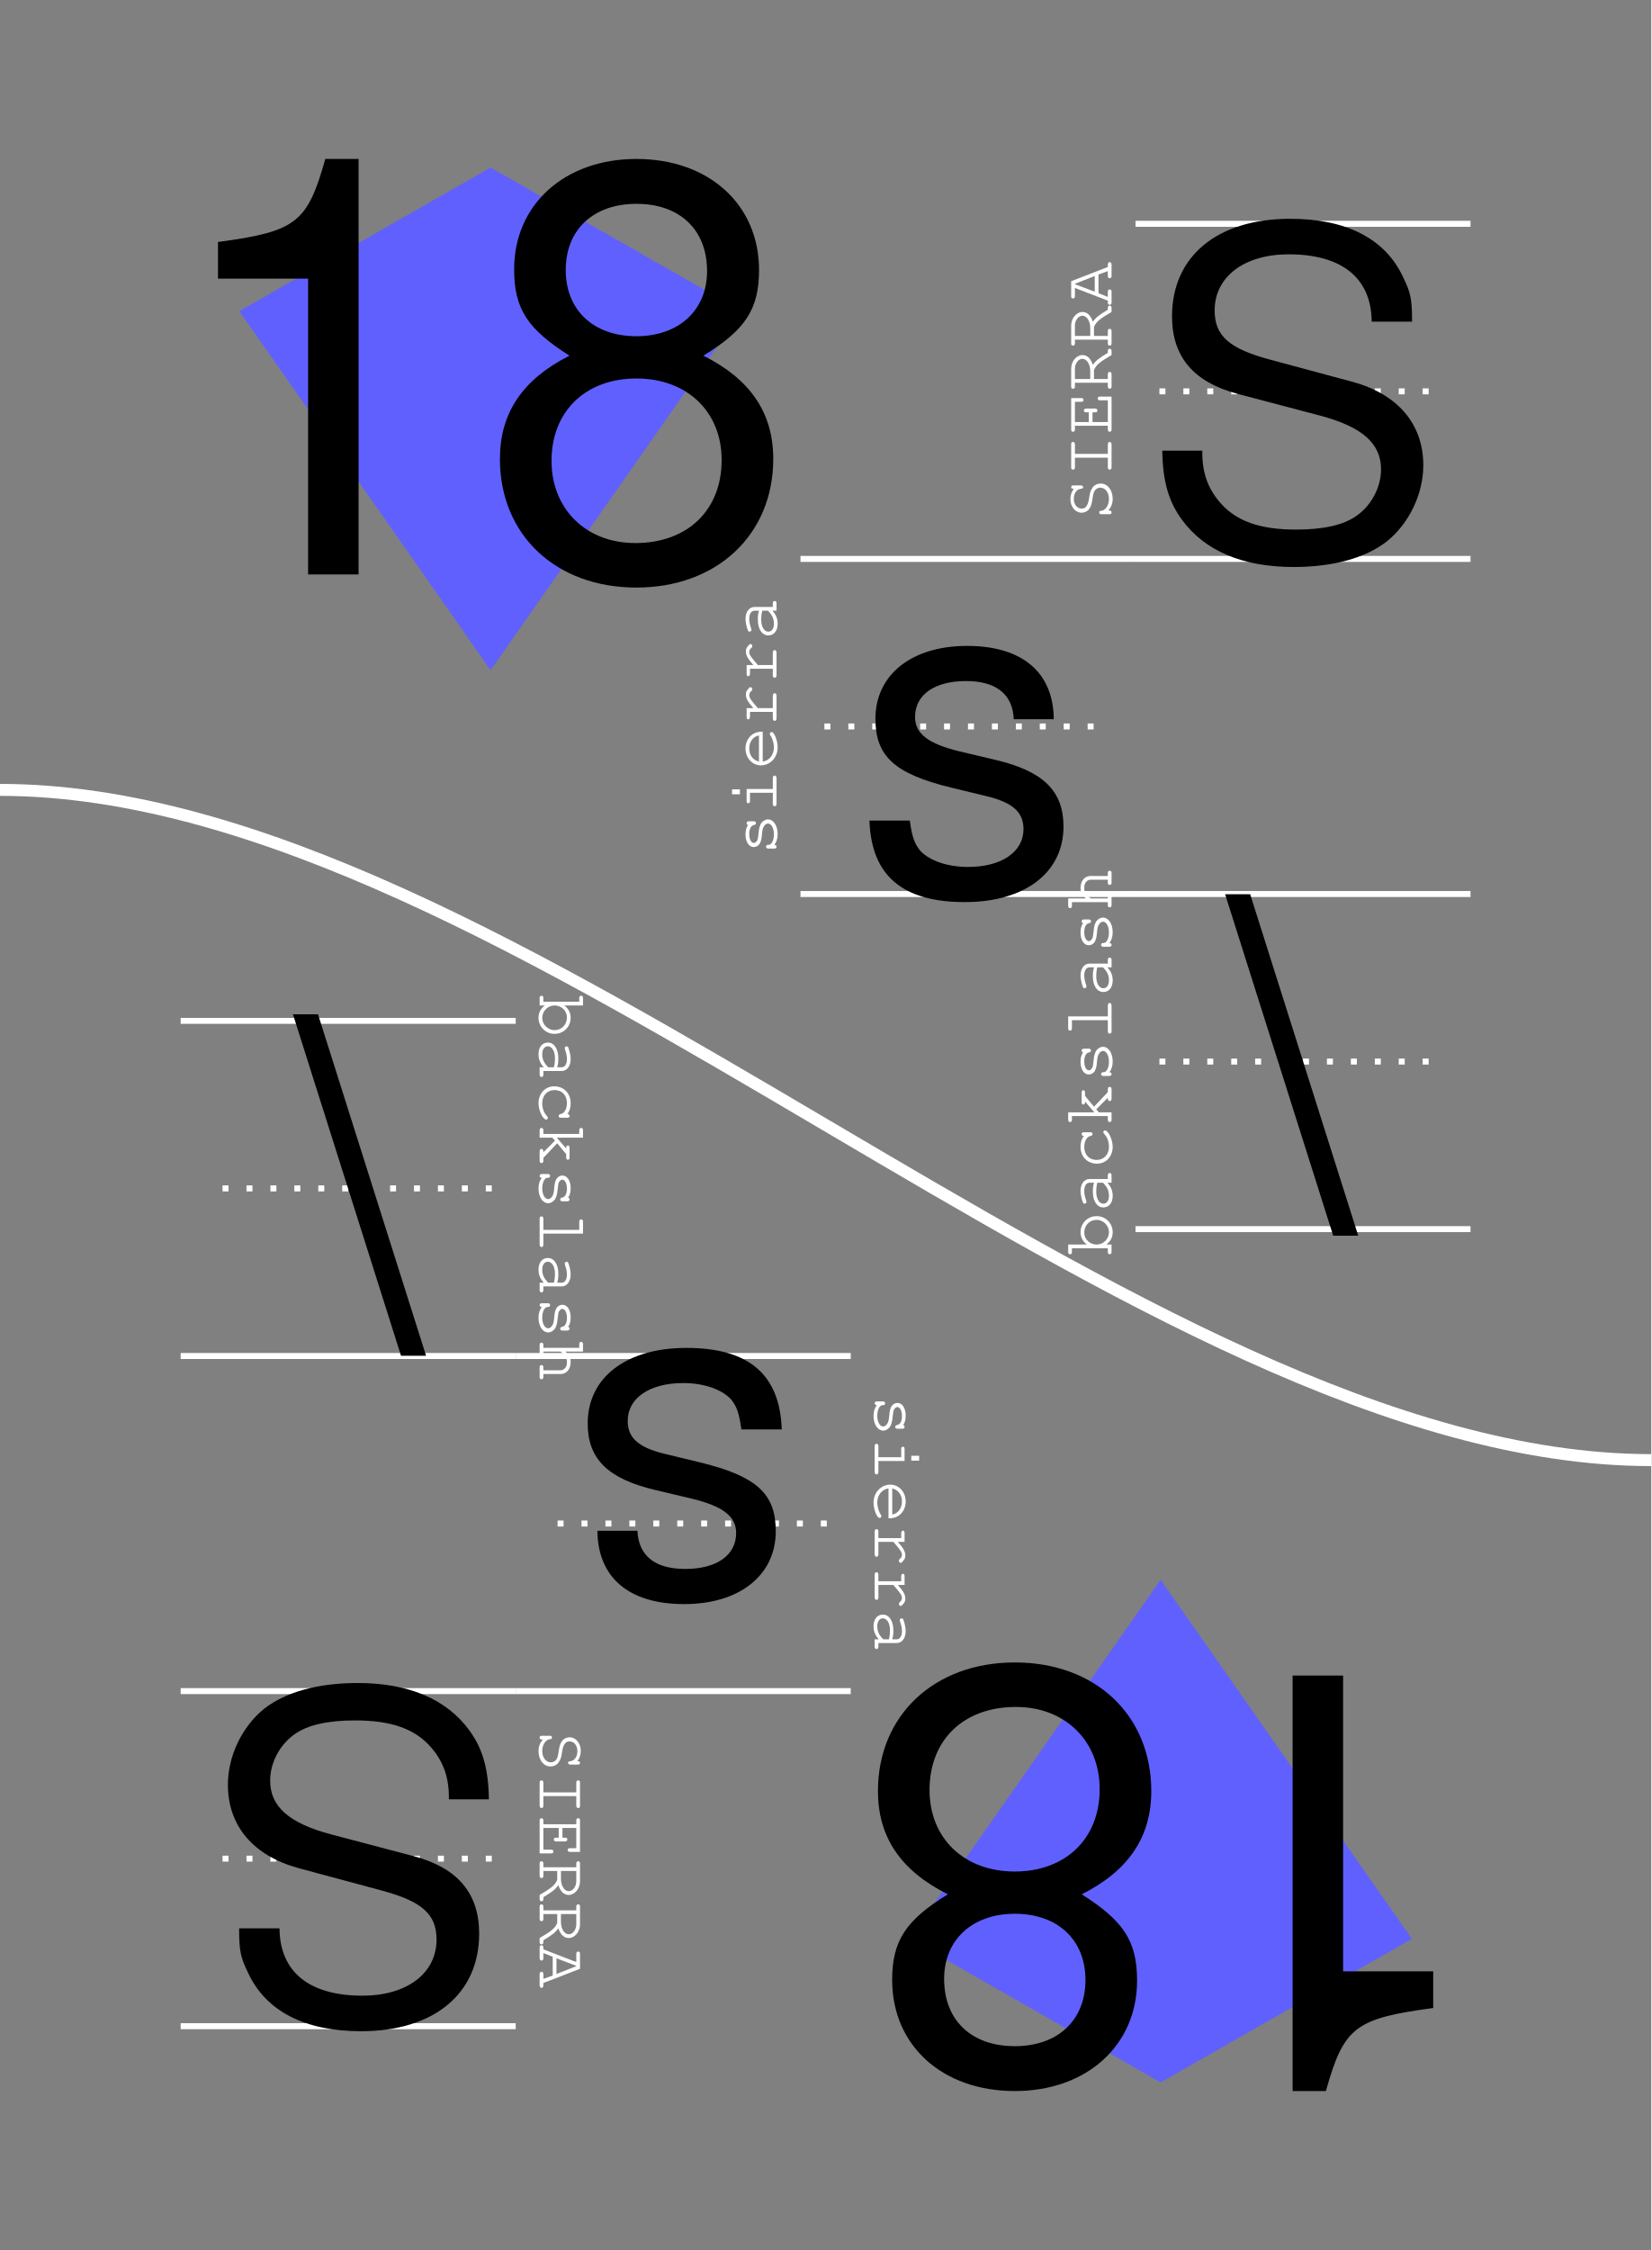
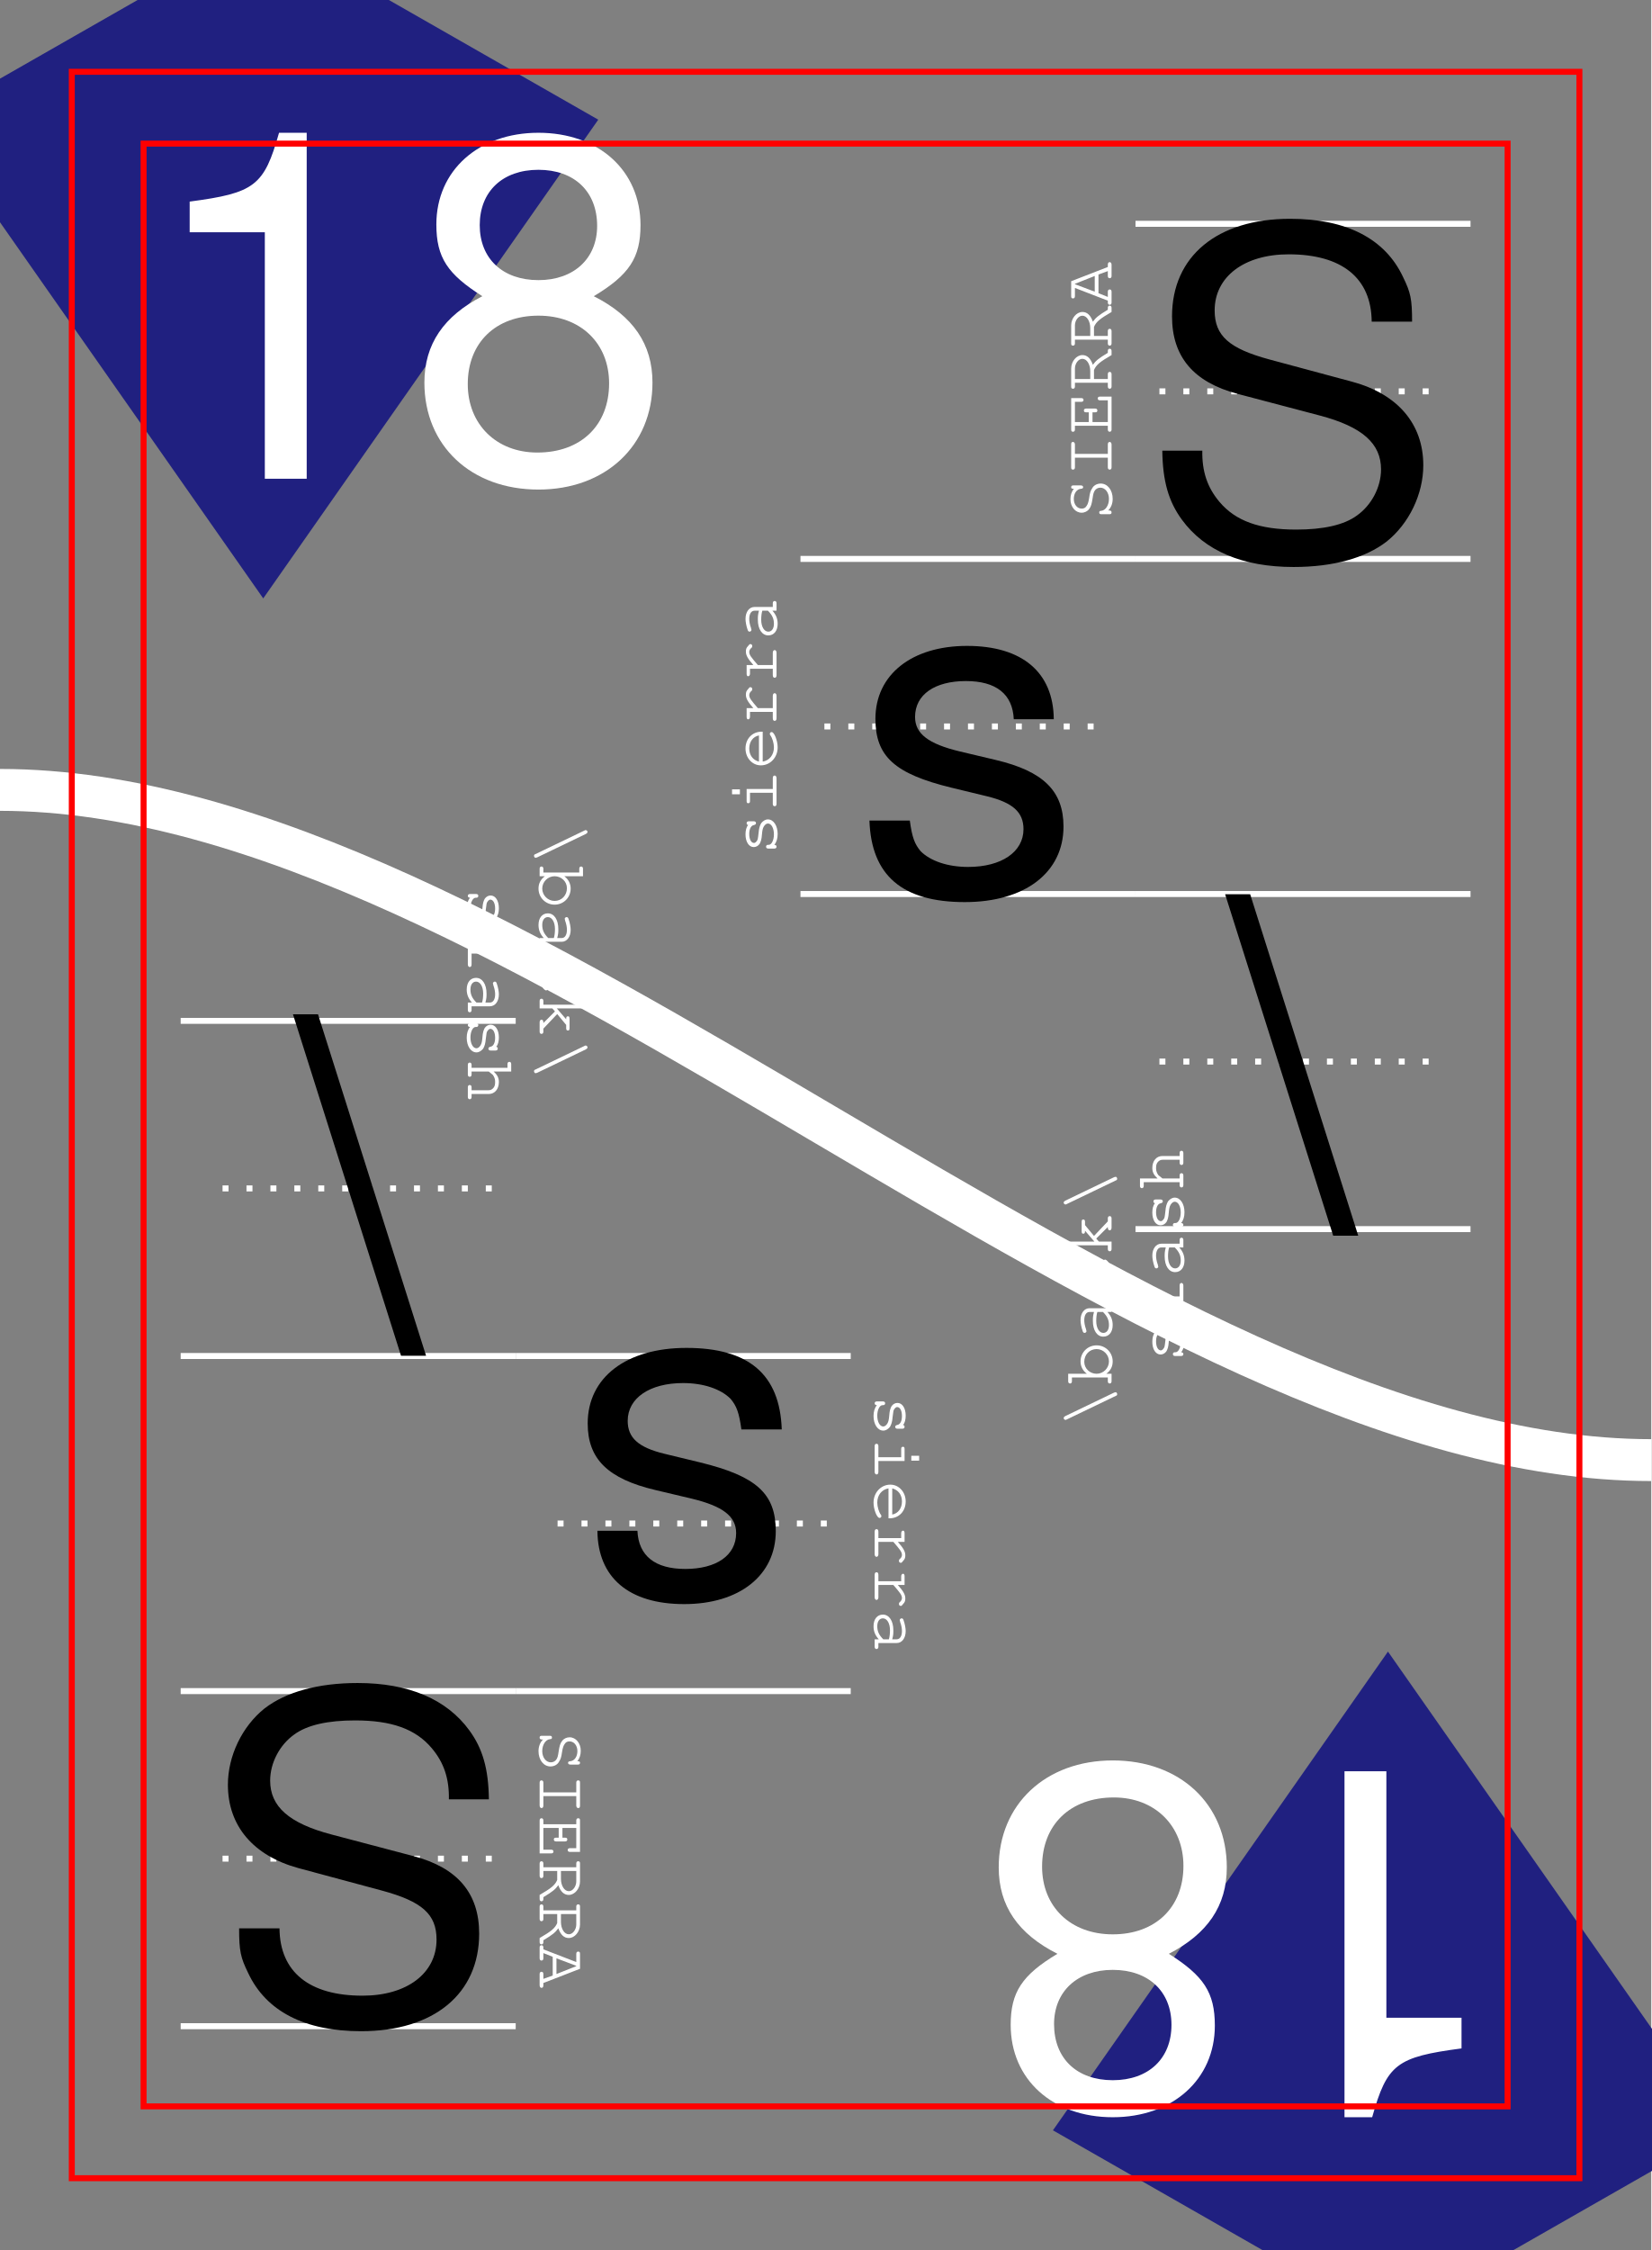
<svg xmlns="http://www.w3.org/2000/svg" xmlns:xlink="http://www.w3.org/1999/xlink" width="69mm" height="94mm" viewBox="-3 -3 69 94" version="1.1" id="card-18">
  <style>
    text { font-family:Helvetica; font-size:19.04px; line-height:1; fill:#000000;fill-opacity:1;stroke:none; }
   
   g.emoji path, g.emoji ellipse, g.emoji circle  { fill:none;stroke:#000000;stroke-width:1.0;stroke-linecap:round;stroke-miterlimit:4;stroke-dasharray:none;stroke-opacity:1 }
   g#card-18-formats-dark text { font-size:7px;fill:#ffffff; }
   g#card-18-thumb-up text, g#card-18-thumb-down text { font-size:7px; }
   path  { fill:none;stroke:#000000;stroke-width:1.0;stroke-linecap:butt;stroke-linejoin:miter;stroke-opacity:1; }
   path.suit { stroke:none; }
   g#card-18-border path  { fill:#808080;fill-opacity:1;stroke:#000000;stroke-width:1.5;stroke-opacity:1;stroke-miterlimit:4;stroke-dasharray:none; }
   g#card-18-lines path { fill:none;stroke:#ffffff;stroke-width:0.25;stroke-linecap:butt;stroke-linejoin:miter;stroke-miterlimit:4;stroke-dasharray:none;stroke-dashoffset:0;stroke-opacity:1 }
   g#card-18-lines-dark path { fill:none;stroke:#000000;stroke-width:0.5;stroke-linecap:butt;stroke-linejoin:miter;stroke-miterlimit:4;stroke-dasharray:none;stroke-dashoffset:0;stroke-opacity:1; }
   g#card-18-lines path.lines-center { stroke-dasharray:0.25, 0.75;}
  </style>
  <defs>
    <g id="card-18-heart-full" class="emoji" transform="translate(-7,-14)">
      <path d="M 7,14 C -5.5,3.5 2,-3 7,2 12,-3 19.5,3.5 7,14 Z" />
    </g>
    <g id="card-18-heart-broken" class="emoji" transform="translate(-7,-14)">
      <path d="M 3.119,0.918 C -0.516,1.134 -2.304,6.546 6.573,13.572            L 10.056,6.195 5.805,7.761 6.763,2.319            C 5.546,1.284 4.244,0.851 3.119,0.918 Z" />
      <path d="M 11.598,-0.031 C 10.627,-0.087 9.524,0.229 8.459,0.983            L 6.937,5.754 12.36,4.47 6.655,12.992            c 0.148,0.146 0.298,0.292 0.453,0.44            C 17.163,6.008 15.371,0.19 11.598,-0.031 Z" />
    </g>
    <g id="card-18-thumb" class="emoji">
      <path d="m 0.25,6 h 4 C 3.761,3.426 2.261,0.331 6.095,0.464           9.005,0.565 8.214,3.28 7.75,6 c 3,0 7,1 4,3 1,1 1,1 0,2 2,1 2,3 -11.5,2 z" />
      <path style="stroke-width:0.5" d="m 4.722,1.807 c 0,0 0.175,2.379 1.03,2.351           0.834,-0.027 0.855,-2.351 0.855,-2.351 z" />
    </g>
    <g id="card-18-thumb-up" class="emoji" transform="translate(-7,-14)">
      <use xlink:href="#card-18-thumb" />
      <text text-anchor="middle" x="6" y="12">+1</text>
    </g>
    <g id="card-18-thumb-down" class="emoji" transform="translate(-7,-14)">
      <use transform="matrix(1,0,0,-1,0,14)" xlink:href="#card-18-thumb" />
      <text text-anchor="middle" x="7" y="7">-1</text>
    </g>
    <g id="card-18-sad" class="emoji" transform="translate(-7,-14)">
      <ellipse id="card-18-sad-right-eye" cx="9.5" cy="4" rx="0.25" ry="0.75" />
      <ellipse id="card-18-sad-left-eye" cx="4.5" cy="4" rx="0.25" ry="0.75" />
      <circle id="card-18-sad-face" cx="7" cy="7" r="7" />
      <path id="card-18-sad-frown" d="m 3,10 c 1.5,-3 6,-3 8,0" />
    </g>
    <g id="card-18-happy" class="emoji" transform="translate(-7,-14)">
      <ellipse id="card-18-happy-right-eye" cx="9.5" cy="4" rx="0.25" ry="0.75" />
      <ellipse id="card-18-happy-left-eye" cx="4.5" cy="4" rx="0.25" ry="0.75" />
      <circle id="card-18-happy-face" cx="7" cy="7" r="7" />
      <path id="card-18-happy-smile" d="m 3,8 c 1.5,4 6,4 8,0" />
    </g>
    <g id="card-18-suit-club" transform="translate(7,7)">
-       <path id="card-18-suit-club-flower" style="fill:#60ff60;stroke:none" d="     M -7.347880794884119e-16,4.0      C 3.365,12.557 12.557,-3.365 3.464,-2.0      C 9.192,-9.192 -9.192,-9.192 -3.464,-2      C -12.557,-3.365 -3.365,12.557 -7.347880794884119e-16,4.0      Z     " />
-       <path id="card-18-suit-club-stem" style="fill:#60ff60;stroke:none" d="     m 0,7.0      h -1.5      c 1.5,-1.5 1.5,-7.0 1.5,-7.0      c 0,0 0,5.5 1.5,7.0      z" />
+       <path id="card-18-suit-club-flower" style="fill:#208020;stroke:none" d="     M -7.347880794884119e-16,4.0      C 3.365,12.557 12.557,-3.365 3.464,-2.0      C 9.192,-9.192 -9.192,-9.192 -3.464,-2      C -12.557,-3.365 -3.365,12.557 -7.347880794884119e-16,4.0      Z     " />
+       <path id="card-18-suit-club-stem" style="fill:#208020;stroke:none" d="     m 0,7.0      h -1.5      c 1.5,-1.5 1.5,-7.0 1.5,-7.0      c 0,0 0,5.5 1.5,7.0      z" />
    </g>
    <g id="card-18-suit-heart">
-       <path style="fill:#ff6060;stroke:none" d="M 7,14 C -5.5,3.5 2,-3 7,2 12,-3 19.5,3.5 7,14 Z" />
+       <path style="fill:#802020;stroke:none" d="M 7,14 C -5.5,3.5 2,-3 7,2 12,-3 19.5,3.5 7,14 Z" />
    </g>
    <g id="card-18-suit-diamond">
-       <path style="fill:#6060ff;stroke:none" d="m 7,14 -7,-10 7,-4 7,4 z" />
+       <path style="fill:#202080;stroke:none" d="m 7,14 -7,-10 7,-4 7,4 z" />
    </g>
    <g id="card-18-suit-spade">
-       <path style="fill:#606060;stroke:none" d="M 7,0 C -5.5,10.5 2,17 7,12 12,17 19.5,10.5 7,0 Z" />
-       <path style="fill:#606060;stroke:none" d="m 7,14 h -1.5 c 1.5,-1.5 1.5,-7.0 1.5,-7.0 c 0,0 0,5.5 1.5,7.0 z" />
+       <path style="fill:#202020;stroke:none" d="M 7,0 C -5.5,10.5 2,17 7,12 12,17 19.5,10.5 7,0 Z" />
+       <path style="fill:#202020;stroke:none" d="m 7,14 h -1.5 c 1.5,-1.5 1.5,-7.0 1.5,-7.0 c 0,0 0,5.5 1.5,7.0 z" />
    </g>
    <g id="card-18-lines">
      <path d="m 0,0 14,0" />
      <path class="lines-center" d="m 1,7 12,0" />
      <path d="m 0,14 14,0" />
    </g>
    <g id="card-18-lines-dark">
      
      
      
    </g>
    <g id="card-18-translate-text">
      <text xml:space="preserve" x="37.45" y="34.25" text-anchor="middle">s</text>
      <text xml:space="preserve" x="51" y="20.25" text-anchor="middle">S</text>
      <text xml:space="preserve" x="51" y="48.25" text-anchor="middle">\</text>
    </g>
    <g id="card-18-translate-pics">
      <use x="37.45" y="34.25" xlink:href="#card-18-" />
      <use x="51" y="20.25" xlink:href="#card-18-" />
      <use x="51" y="48.25" xlink:href="#card-18-" />
    </g>
    <g id="card-18-formats">
      <g id="formats-up" transform="translate(44.45,6.35)">
        <use xlink:href="#card-18-lines" />
        <text transform="rotate(-90) translate(-7,-1)" xml:space="preserve" text-anchor="middle" style="font-size:3px;line-height:1;font-family:Courier;fill:#ffffff;fill-opacity:1;stroke:#ffffff;stroke-width:0;stroke-miterlimit:4;stroke-dasharray:none;stroke-opacity:1">SIERRA</text>
      </g>
      <g id="card-18-formats-plain" transform="translate(30.45,20.35)">
        <use xlink:href="#card-18-lines" />
        <text transform="rotate(-90) translate(-7,-1)" xml:space="preserve" text-anchor="middle" style="font-size:3px;line-height:1;font-family:Courier;fill:#ffffff;fill-opacity:1;stroke:#ffffff;stroke-width:0;stroke-miterlimit:4;stroke-dasharray:none;stroke-opacity:1">sierra</text>
      </g>
      <g id="card-18-formats-down" transform="translate(44.45,34.35)">
        <use xlink:href="#card-18-lines" />
-         <text transform="rotate(-90) translate(-7,-1)" xml:space="preserve" text-anchor="middle" style="font-size:3px;line-height:1;font-family:Courier;fill:#ffffff;fill-opacity:1;stroke:#ffffff;stroke-width:0;stroke-miterlimit:4;stroke-dasharray:none;stroke-opacity:1">backslash</text>
+         <text transform="rotate(-90) translate(-7,-1)" xml:space="preserve" text-anchor="middle" style="font-size:3px;line-height:1;font-family:Courier;fill:#ffffff;fill-opacity:1;stroke:#ffffff;stroke-width:0;stroke-miterlimit:4;stroke-dasharray:none;stroke-opacity:1">
+           <tspan dy="0" x="0">\back\</tspan>
+           <tspan x="0" dy="3">slash</tspan>
+         </text>
      </g>
      <text xml:space="preserve" text-anchor="middle" style="font-size:7px;line-height:1;font-family:Courier;fill:#ffffff;fill-opacity:1;stroke:#ffffff;stroke-width:0;stroke-miterlimit:4;stroke-dasharray:none;stroke-opacity:1" x="51.45" y="28.50" />
    </g>
    <g id="card-18-formats-dark">
      <g id="card-18-formats-up" transform="translate(44.45,6.35)">
        <use xlink:href="#card-18-lines-dark" />
        <text transform="rotate(-90) translate(-7,-1)" xml:space="preserve" text-anchor="middle" style="font-size:3px;line-height:1;font-family:Courier;fill:#ffffff;fill-opacity:1;stroke:#ffffff;stroke-width:0;stroke-miterlimit:4;stroke-dasharray:none;stroke-opacity:1">SIERRA</text>
      </g>
      <g id="card-18-formats-plain" transform="translate(30.45,20.35)">
        <use xlink:href="#card-18-lines-dark" />
        <text transform="rotate(-90) translate(-7,18.5)" xml:space="preserve" text-anchor="middle" style="font-size:4px;line-height:1;font-family:Courier;fill:#ffffff;fill-opacity:1;stroke:#ffffff;stroke-width:0;stroke-miterlimit:4;stroke-dasharray:none;stroke-opacity:1">sierra</text>
      </g>
      <g id="card-18-formats-down" transform="translate(44.45,34.35)">
        <use xlink:href="#card-18-lines-dark" />
-         <text transform="rotate(-90) translate(-7,-1)" xml:space="preserve" text-anchor="middle" style="font-size:3px;line-height:1;font-family:Courier;fill:#ffffff;fill-opacity:1;stroke:#ffffff;stroke-width:0;stroke-miterlimit:4;stroke-dasharray:none;stroke-opacity:1">backslash</text>
+         <text transform="rotate(-90) translate(-7,-1)" xml:space="preserve" text-anchor="middle" style="font-size:3px;line-height:1;font-family:Courier;fill:#ffffff;fill-opacity:1;stroke:#ffffff;stroke-width:0;stroke-miterlimit:4;stroke-dasharray:none;stroke-opacity:1">
+           <tspan dy="0" x="0">\back\</tspan>
+           <tspan x="0" dy="3">slash</tspan>
+         </text>
      </g>
      <text xml:space="preserve" text-anchor="middle" style="fill:#000000;font-size:150%" x="51.45" y="36" />
    </g>
  </defs>
  <g id="card-18-main-layer">
    <rect x="-3" y="-3" width="69" height="94" style="fill:#808080" />
-     <use opacity="1" transform="matrix(1.5,0,0,1.5,7,4)" xlink:href="#card-18-suit-diamond" />
+     <use opacity="1" transform="matrix(2,0,0,2,-6,-6)" xlink:href="#card-18-suit-diamond" />
    <use xlink:href="#card-18-formats" />
    <g transform="rotate(180,31.5,44)">
-       <use opacity="1" transform="matrix(1.5,0,0,1.5,7,4)" xlink:href="#card-18-suit-diamond" />
+       <use opacity="1" transform="matrix(2,0,0,2,-6,-6)" xlink:href="#card-18-suit-diamond" />
      <use xlink:href="#card-18-formats" />
    </g>
    <g id="card-18-border">
-       <path id="card-18-border-separator" style="stroke:#ffffff;stroke-width:0.5;fill:none;" d="M -3.0,30 C 18.5,30 44.5,58 66,58" />
+       <path id="card-18-border-separator" style="stroke:#ffffff;stroke-width:1.75;fill:none;" d="M -3.0,30 C 18.5,30 44.5,58 66,58" />
    </g>
    <g id="card-18-upward">
-       <text x="17" y="21" style="font-family:Helvetica;font-size:24px;" text-anchor="middle">18</text>
+       <text x="14" y="17" style="font-family:Helvetica;font-size:20px;fill:#fff" text-anchor="middle">18</text>
      <use xlink:href="#card-18-translate-text" />
    </g>
    <use xlink:href="#card-18-upward" transform="rotate(180,31.5,44)" />
+     <rect x="0" y="0" width="63" height="88" style="stroke:#f00;stroke-width:0.25;fill:none;" />
+     <rect x="3" y="3" width="57" height="82" style="stroke:#f00;stroke-width:0.25;fill:none;" />
  </g>
</svg>
